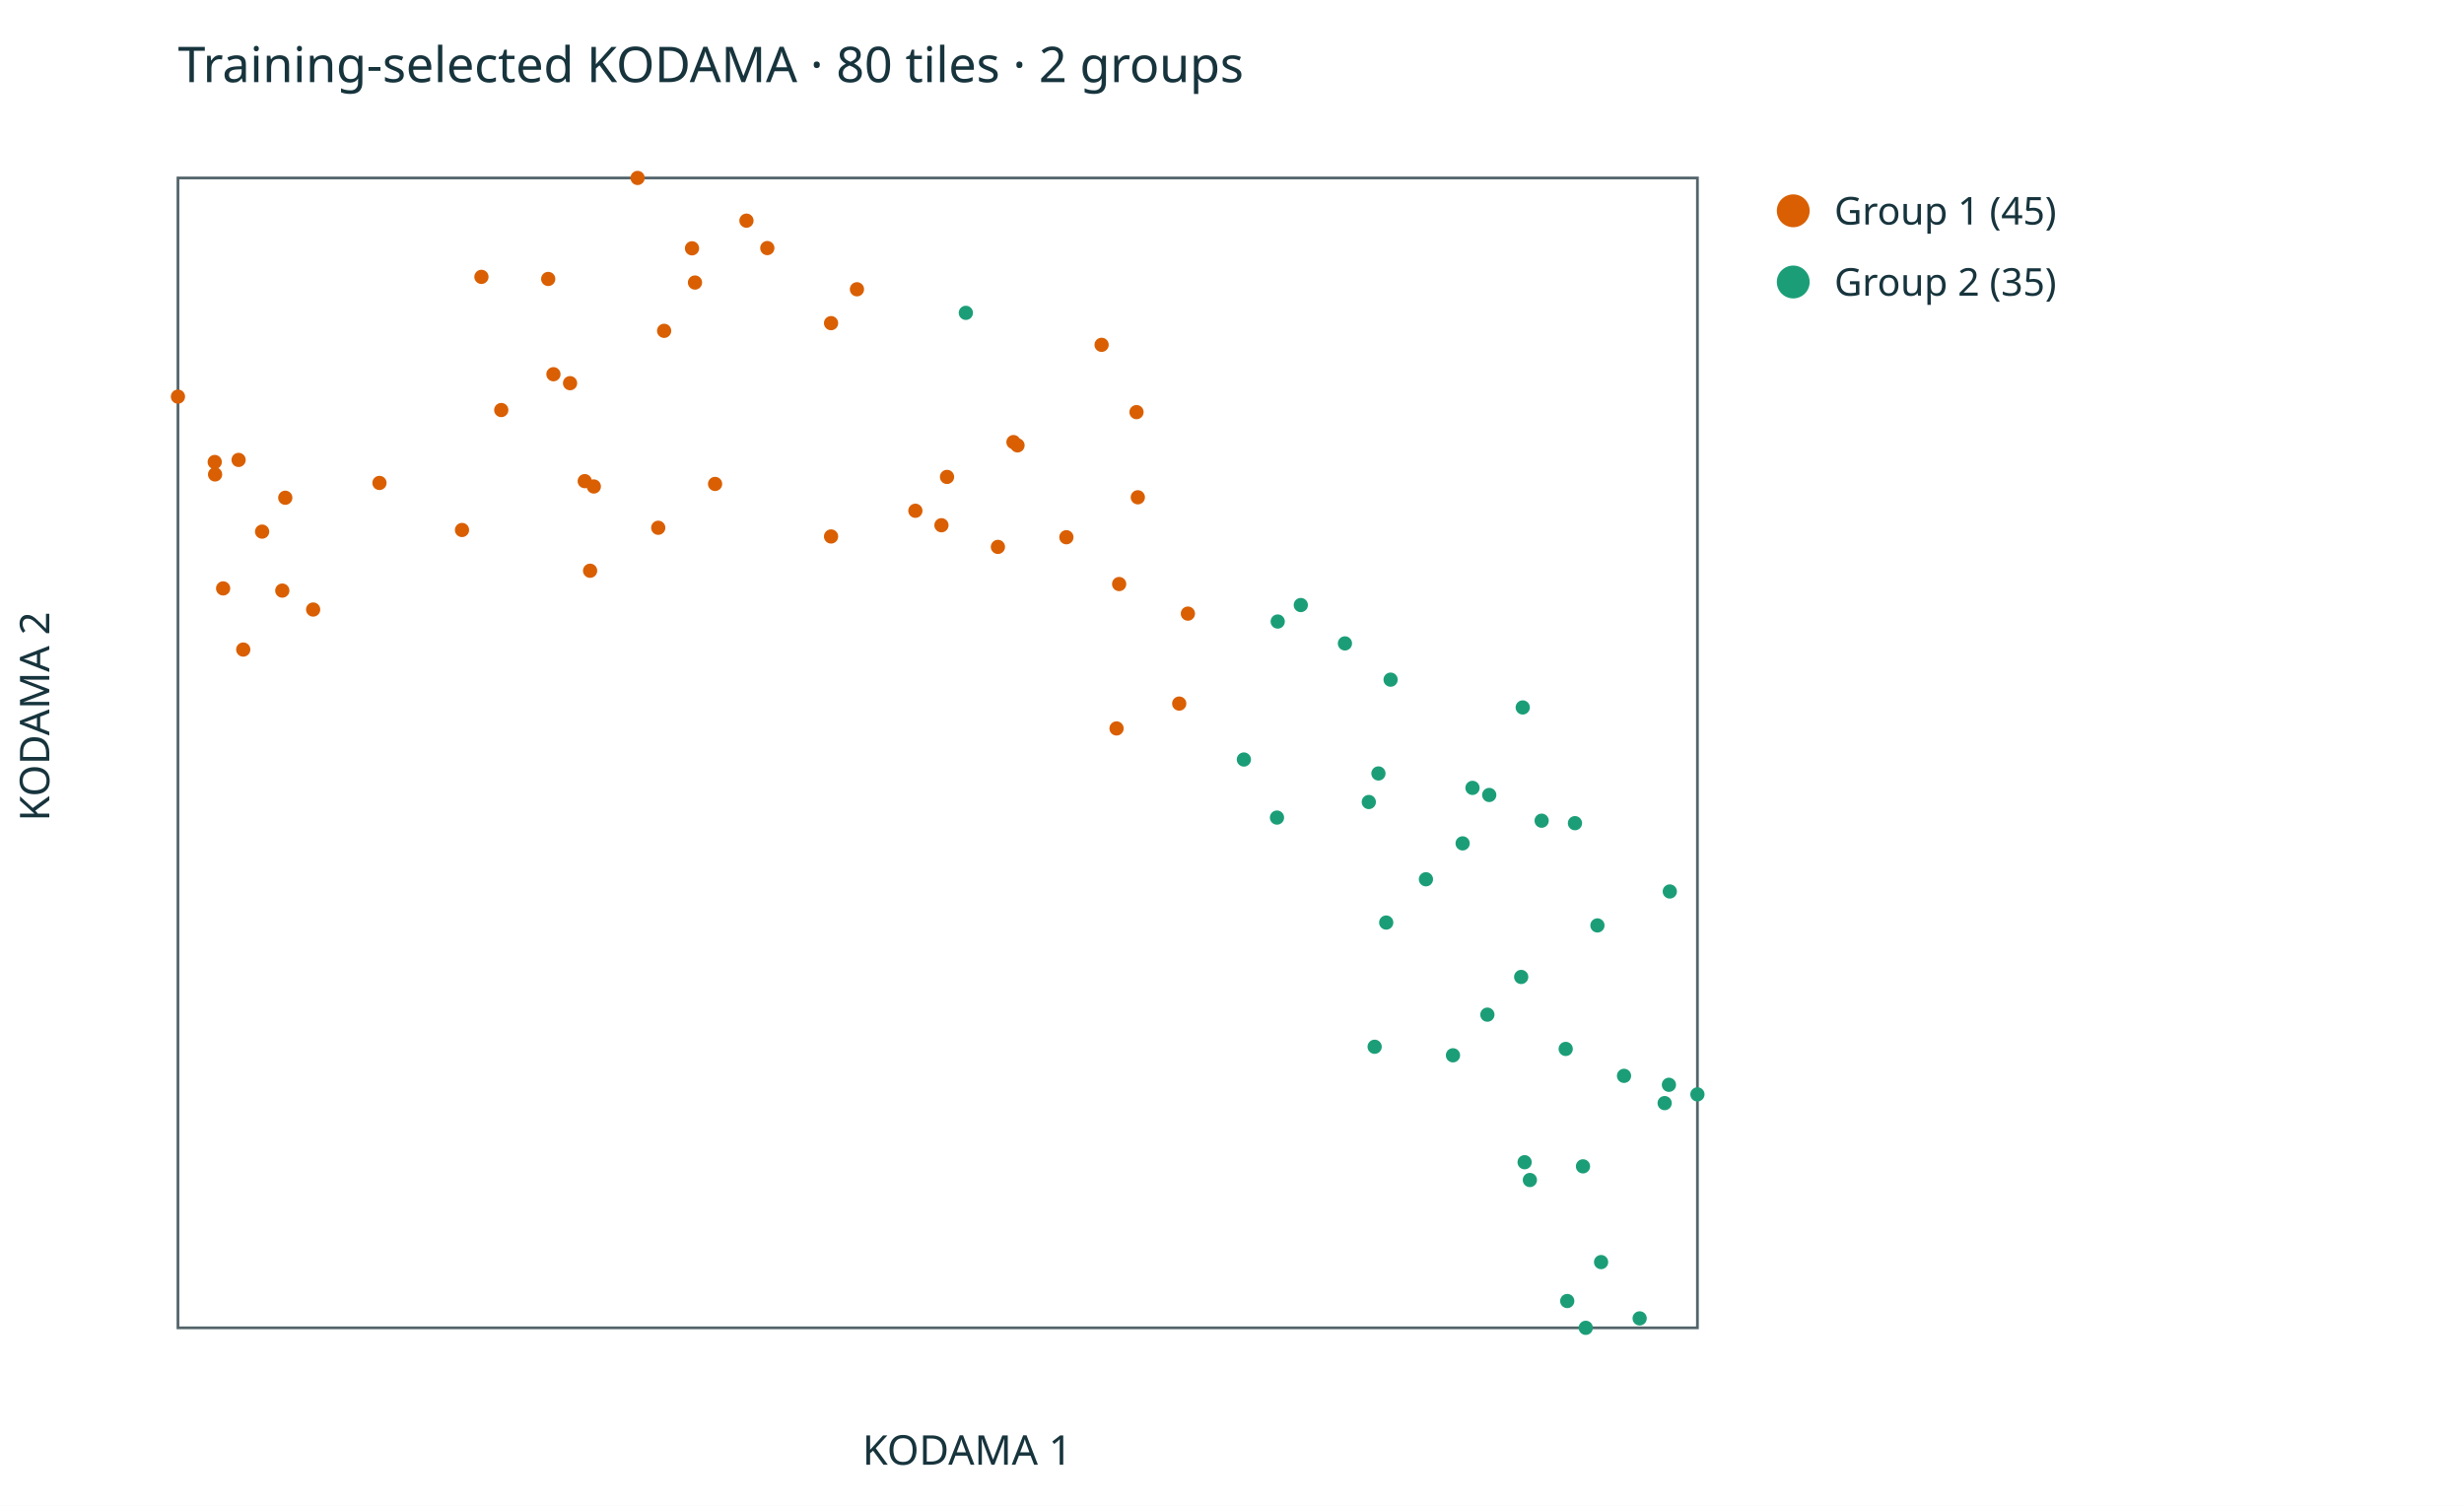
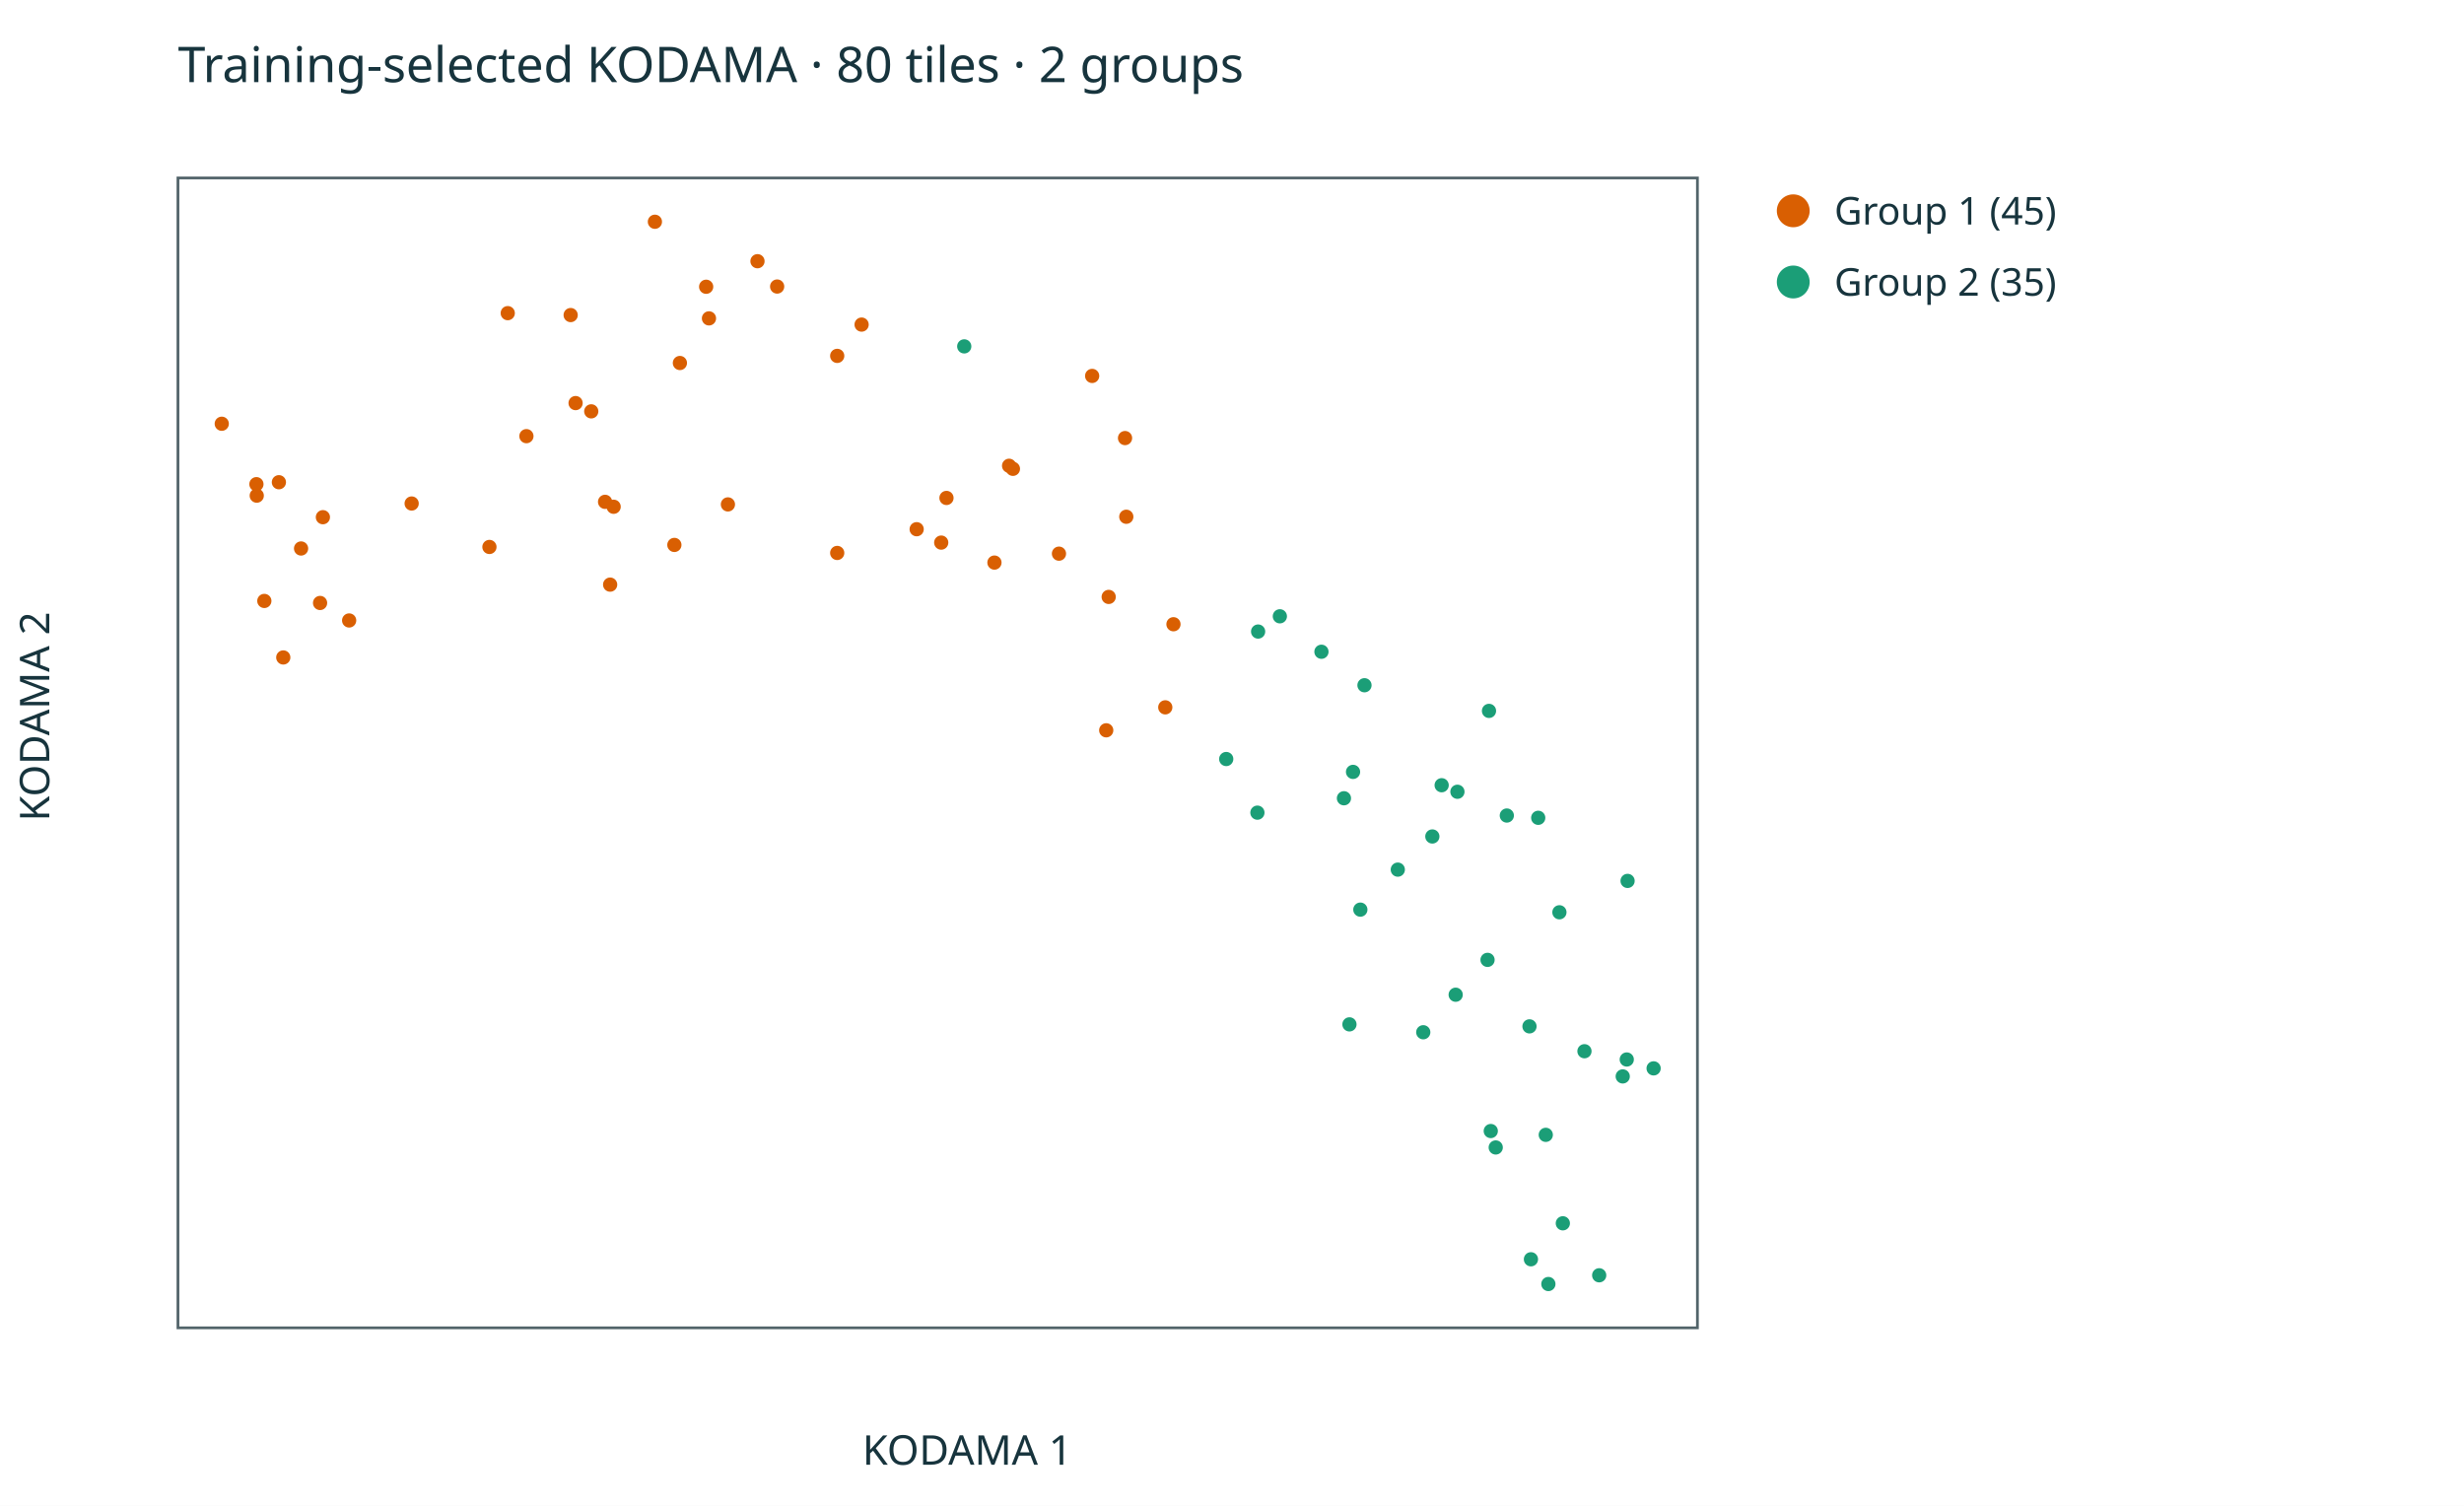
<svg xmlns="http://www.w3.org/2000/svg" width="900" height="550" viewBox="0 0 900 550">
  <rect width="900" height="550" fill="#fff" />
  <text x="65" y="30" font-family="sans-serif" font-size="18" fill="#17343d">Training-selected KODAMA · 80 tiles · 2 groups</text>
  <rect x="65" y="65" width="555" height="420" fill="#fff" stroke="#52646a" />
  <text x="315" y="535" font-family="sans-serif" font-size="15" fill="#17343d">KODAMA 1</text>
  <text x="18" y="300" transform="rotate(-90 18 300)" font-family="sans-serif" font-size="15" fill="#17343d">KODAMA 2</text>
-   <circle cx="95.74" cy="194.18" r="2.6" fill="#d95f02" />
-   <circle cx="168.75" cy="193.58" r="2.6" fill="#d95f02" />
-   <circle cx="78.43" cy="168.75" r="2.6" fill="#d95f02" />
-   <circle cx="114.38" cy="222.64" r="2.6" fill="#d95f02" />
-   <circle cx="313.01" cy="105.66" r="2.6" fill="#d95f02" />
-   <circle cx="242.58" cy="120.84" r="2.6" fill="#d95f02" />
-   <circle cx="389.51" cy="196.23" r="2.6" fill="#d95f02" />
-   <circle cx="430.72" cy="256.99" r="2.6" fill="#d95f02" />
-   <circle cx="215.54" cy="208.47" r="2.6" fill="#d95f02" />
-   <circle cx="104.20" cy="181.81" r="2.6" fill="#d95f02" />
-   <circle cx="81.50" cy="214.92" r="2.6" fill="#d95f02" />
-   <circle cx="371.66" cy="162.68" r="2.6" fill="#d95f02" />
-   <circle cx="370.18" cy="161.48" r="2.6" fill="#d95f02" />
-   <circle cx="334.35" cy="186.56" r="2.6" fill="#d95f02" />
-   <circle cx="303.55" cy="195.95" r="2.6" fill="#d95f02" />
-   <circle cx="213.58" cy="175.74" r="2.6" fill="#d95f02" />
-   <circle cx="87.15" cy="167.99" r="2.6" fill="#d95f02" />
-   <circle cx="103.11" cy="215.72" r="2.6" fill="#d95f02" />
-   <circle cx="364.50" cy="199.76" r="2.6" fill="#d95f02" />
-   <circle cx="175.85" cy="101.13" r="2.6" fill="#d95f02" />
-   <circle cx="202.15" cy="136.69" r="2.6" fill="#d95f02" />
-   <circle cx="208.22" cy="139.96" r="2.6" fill="#d95f02" />
-   <circle cx="272.65" cy="80.60" r="2.6" fill="#d95f02" />
-   <circle cx="261.19" cy="176.76" r="2.6" fill="#d95f02" />
-   <circle cx="240.43" cy="192.77" r="2.6" fill="#d95f02" />
-   <circle cx="138.60" cy="176.40" r="2.6" fill="#d95f02" />
-   <circle cx="65.00" cy="144.87" r="2.6" fill="#d95f02" />
-   <circle cx="252.76" cy="90.70" r="2.6" fill="#d95f02" />
-   <circle cx="200.24" cy="101.89" r="2.6" fill="#d95f02" />
-   <circle cx="183.09" cy="149.77" r="2.6" fill="#d95f02" />
-   <circle cx="408.78" cy="213.33" r="2.6" fill="#d95f02" />
-   <circle cx="415.12" cy="150.53" r="2.6" fill="#d95f02" />
-   <circle cx="415.60" cy="181.64" r="2.6" fill="#d95f02" />
-   <circle cx="232.89" cy="65.00" r="2.6" fill="#d95f02" />
-   <circle cx="78.56" cy="173.29" r="2.6" fill="#d95f02" />
-   <circle cx="343.87" cy="191.85" r="2.6" fill="#d95f02" />
-   <circle cx="303.55" cy="118.03" r="2.6" fill="#d95f02" />
-   <circle cx="280.27" cy="90.61" r="2.6" fill="#d95f02" />
-   <circle cx="253.85" cy="103.20" r="2.6" fill="#d95f02" />
-   <circle cx="345.91" cy="174.20" r="2.6" fill="#d95f02" />
-   <circle cx="433.89" cy="224.13" r="2.6" fill="#d95f02" />
-   <circle cx="402.37" cy="125.95" r="2.6" fill="#d95f02" />
-   <circle cx="407.83" cy="266.07" r="2.6" fill="#d95f02" />
-   <circle cx="216.90" cy="177.69" r="2.6" fill="#d95f02" />
-   <circle cx="88.85" cy="237.26" r="2.6" fill="#d95f02" />
+   <circle cx="109.97" cy="200.34" r="2.6" fill="#d95f02" />
+   <circle cx="178.77" cy="199.78" r="2.6" fill="#d95f02" />
+   <circle cx="93.66" cy="176.85" r="2.6" fill="#d95f02" />
+   <circle cx="127.53" cy="226.63" r="2.6" fill="#d95f02" />
+   <circle cx="314.71" cy="118.56" r="2.6" fill="#d95f02" />
+   <circle cx="248.34" cy="132.59" r="2.6" fill="#d95f02" />
+   <circle cx="386.80" cy="202.23" r="2.6" fill="#d95f02" />
+   <circle cx="425.63" cy="258.36" r="2.6" fill="#d95f02" />
+   <circle cx="222.86" cy="213.54" r="2.6" fill="#d95f02" />
+   <circle cx="117.94" cy="188.91" r="2.6" fill="#d95f02" />
+   <circle cx="96.55" cy="219.50" r="2.6" fill="#d95f02" />
+   <circle cx="369.98" cy="171.24" r="2.6" fill="#d95f02" />
+   <circle cx="368.58" cy="170.13" r="2.6" fill="#d95f02" />
+   <circle cx="334.82" cy="193.30" r="2.6" fill="#d95f02" />
+   <circle cx="305.80" cy="201.97" r="2.6" fill="#d95f02" />
+   <circle cx="221.01" cy="183.30" r="2.6" fill="#d95f02" />
+   <circle cx="101.87" cy="176.14" r="2.6" fill="#d95f02" />
+   <circle cx="116.91" cy="220.24" r="2.6" fill="#d95f02" />
+   <circle cx="363.23" cy="205.49" r="2.6" fill="#d95f02" />
+   <circle cx="185.46" cy="114.38" r="2.6" fill="#d95f02" />
+   <circle cx="210.24" cy="147.23" r="2.6" fill="#d95f02" />
+   <circle cx="215.96" cy="150.25" r="2.6" fill="#d95f02" />
+   <circle cx="276.68" cy="95.41" r="2.6" fill="#d95f02" />
+   <circle cx="265.88" cy="184.24" r="2.6" fill="#d95f02" />
+   <circle cx="246.32" cy="199.04" r="2.6" fill="#d95f02" />
+   <circle cx="150.36" cy="183.91" r="2.6" fill="#d95f02" />
+   <circle cx="81.00" cy="154.78" r="2.6" fill="#d95f02" />
+   <circle cx="257.93" cy="104.74" r="2.6" fill="#d95f02" />
+   <circle cx="208.44" cy="115.08" r="2.6" fill="#d95f02" />
+   <circle cx="192.28" cy="159.31" r="2.6" fill="#d95f02" />
+   <circle cx="404.96" cy="218.03" r="2.6" fill="#d95f02" />
+   <circle cx="410.93" cy="160.01" r="2.6" fill="#d95f02" />
+   <circle cx="411.39" cy="188.75" r="2.6" fill="#d95f02" />
+   <circle cx="239.21" cy="81.00" r="2.6" fill="#d95f02" />
+   <circle cx="93.78" cy="181.04" r="2.6" fill="#d95f02" />
+   <circle cx="343.79" cy="198.19" r="2.6" fill="#d95f02" />
+   <circle cx="305.80" cy="129.99" r="2.6" fill="#d95f02" />
+   <circle cx="283.86" cy="104.66" r="2.6" fill="#d95f02" />
+   <circle cx="258.96" cy="116.29" r="2.6" fill="#d95f02" />
+   <circle cx="345.71" cy="181.88" r="2.6" fill="#d95f02" />
+   <circle cx="428.62" cy="228.01" r="2.6" fill="#d95f02" />
+   <circle cx="398.92" cy="137.31" r="2.6" fill="#d95f02" />
+   <circle cx="404.06" cy="266.75" r="2.6" fill="#d95f02" />
+   <circle cx="224.14" cy="185.10" r="2.6" fill="#d95f02" />
+   <circle cx="103.47" cy="240.14" r="2.6" fill="#d95f02" />
  <circle cx="655" cy="77" r="6" fill="#d95f02" />
  <text x="670" y="82" font-family="sans-serif" font-size="14" fill="#17343d">Group 1 (45)</text>
-   <circle cx="503.49" cy="282.51" r="2.6" fill="#1b9e77" />
-   <circle cx="537.84" cy="287.78" r="2.6" fill="#1b9e77" />
-   <circle cx="555.63" cy="356.84" r="2.6" fill="#1b9e77" />
-   <circle cx="593.19" cy="392.96" r="2.6" fill="#1b9e77" />
-   <circle cx="563.10" cy="299.77" r="2.6" fill="#1b9e77" />
-   <circle cx="609.59" cy="396.23" r="2.6" fill="#1b9e77" />
-   <circle cx="499.97" cy="292.94" r="2.6" fill="#1b9e77" />
-   <circle cx="572.45" cy="475.21" r="2.6" fill="#1b9e77" />
-   <circle cx="583.48" cy="338.02" r="2.6" fill="#1b9e77" />
-   <circle cx="571.89" cy="383.13" r="2.6" fill="#1b9e77" />
-   <circle cx="608.03" cy="402.92" r="2.6" fill="#1b9e77" />
-   <circle cx="507.93" cy="248.25" r="2.6" fill="#1b9e77" />
-   <circle cx="575.27" cy="300.67" r="2.6" fill="#1b9e77" />
-   <circle cx="556.19" cy="258.40" r="2.6" fill="#1b9e77" />
-   <circle cx="534.24" cy="308.05" r="2.6" fill="#1b9e77" />
-   <circle cx="506.33" cy="336.97" r="2.6" fill="#1b9e77" />
-   <circle cx="543.28" cy="370.61" r="2.6" fill="#1b9e77" />
-   <circle cx="530.71" cy="385.46" r="2.6" fill="#1b9e77" />
-   <circle cx="556.88" cy="424.51" r="2.6" fill="#1b9e77" />
-   <circle cx="620.00" cy="399.73" r="2.6" fill="#1b9e77" />
-   <circle cx="578.20" cy="426.02" r="2.6" fill="#1b9e77" />
-   <circle cx="543.96" cy="290.37" r="2.6" fill="#1b9e77" />
-   <circle cx="466.70" cy="227.02" r="2.6" fill="#1b9e77" />
-   <circle cx="491.25" cy="235.01" r="2.6" fill="#1b9e77" />
-   <circle cx="609.91" cy="325.62" r="2.6" fill="#1b9e77" />
-   <circle cx="475.13" cy="221.00" r="2.6" fill="#1b9e77" />
-   <circle cx="598.90" cy="481.55" r="2.6" fill="#1b9e77" />
-   <circle cx="579.21" cy="485.00" r="2.6" fill="#1b9e77" />
-   <circle cx="352.79" cy="114.27" r="2.6" fill="#1b9e77" />
-   <circle cx="520.84" cy="321.16" r="2.6" fill="#1b9e77" />
-   <circle cx="454.34" cy="277.42" r="2.6" fill="#1b9e77" />
-   <circle cx="466.43" cy="298.63" r="2.6" fill="#1b9e77" />
-   <circle cx="558.80" cy="431.01" r="2.6" fill="#1b9e77" />
-   <circle cx="502.10" cy="382.34" r="2.6" fill="#1b9e77" />
-   <circle cx="584.81" cy="460.99" r="2.6" fill="#1b9e77" />
+   <circle cx="494.21" cy="281.94" r="2.6" fill="#1b9e77" />
+   <circle cx="526.58" cy="286.81" r="2.6" fill="#1b9e77" />
+   <circle cx="543.34" cy="350.60" r="2.6" fill="#1b9e77" />
+   <circle cx="578.74" cy="383.97" r="2.6" fill="#1b9e77" />
+   <circle cx="550.38" cy="297.88" r="2.6" fill="#1b9e77" />
+   <circle cx="594.19" cy="386.99" r="2.6" fill="#1b9e77" />
+   <circle cx="490.89" cy="291.57" r="2.6" fill="#1b9e77" />
+   <circle cx="559.19" cy="459.96" r="2.6" fill="#1b9e77" />
+   <circle cx="569.59" cy="333.22" r="2.6" fill="#1b9e77" />
+   <circle cx="558.66" cy="374.89" r="2.6" fill="#1b9e77" />
+   <circle cx="592.72" cy="393.17" r="2.6" fill="#1b9e77" />
+   <circle cx="498.39" cy="250.29" r="2.6" fill="#1b9e77" />
+   <circle cx="561.85" cy="298.71" r="2.6" fill="#1b9e77" />
+   <circle cx="543.87" cy="259.66" r="2.6" fill="#1b9e77" />
+   <circle cx="523.18" cy="305.53" r="2.6" fill="#1b9e77" />
+   <circle cx="496.88" cy="332.25" r="2.6" fill="#1b9e77" />
+   <circle cx="531.70" cy="363.33" r="2.6" fill="#1b9e77" />
+   <circle cx="519.86" cy="377.04" r="2.6" fill="#1b9e77" />
+   <circle cx="544.52" cy="413.12" r="2.6" fill="#1b9e77" />
+   <circle cx="604.00" cy="390.23" r="2.6" fill="#1b9e77" />
+   <circle cx="564.61" cy="414.51" r="2.6" fill="#1b9e77" />
+   <circle cx="532.34" cy="289.20" r="2.6" fill="#1b9e77" />
+   <circle cx="459.54" cy="230.68" r="2.6" fill="#1b9e77" />
+   <circle cx="482.67" cy="238.06" r="2.6" fill="#1b9e77" />
+   <circle cx="594.49" cy="321.76" r="2.6" fill="#1b9e77" />
+   <circle cx="467.48" cy="225.11" r="2.6" fill="#1b9e77" />
+   <circle cx="584.12" cy="465.81" r="2.6" fill="#1b9e77" />
+   <circle cx="565.56" cy="469.00" r="2.6" fill="#1b9e77" />
+   <circle cx="352.20" cy="126.52" r="2.6" fill="#1b9e77" />
+   <circle cx="510.56" cy="317.64" r="2.6" fill="#1b9e77" />
+   <circle cx="447.89" cy="277.24" r="2.6" fill="#1b9e77" />
+   <circle cx="459.28" cy="296.83" r="2.6" fill="#1b9e77" />
+   <circle cx="546.33" cy="419.12" r="2.6" fill="#1b9e77" />
+   <circle cx="492.90" cy="374.16" r="2.6" fill="#1b9e77" />
+   <circle cx="570.84" cy="446.82" r="2.6" fill="#1b9e77" />
  <circle cx="655" cy="103" r="6" fill="#1b9e77" />
  <text x="670" y="108" font-family="sans-serif" font-size="14" fill="#17343d">Group 2 (35)</text>
</svg>
